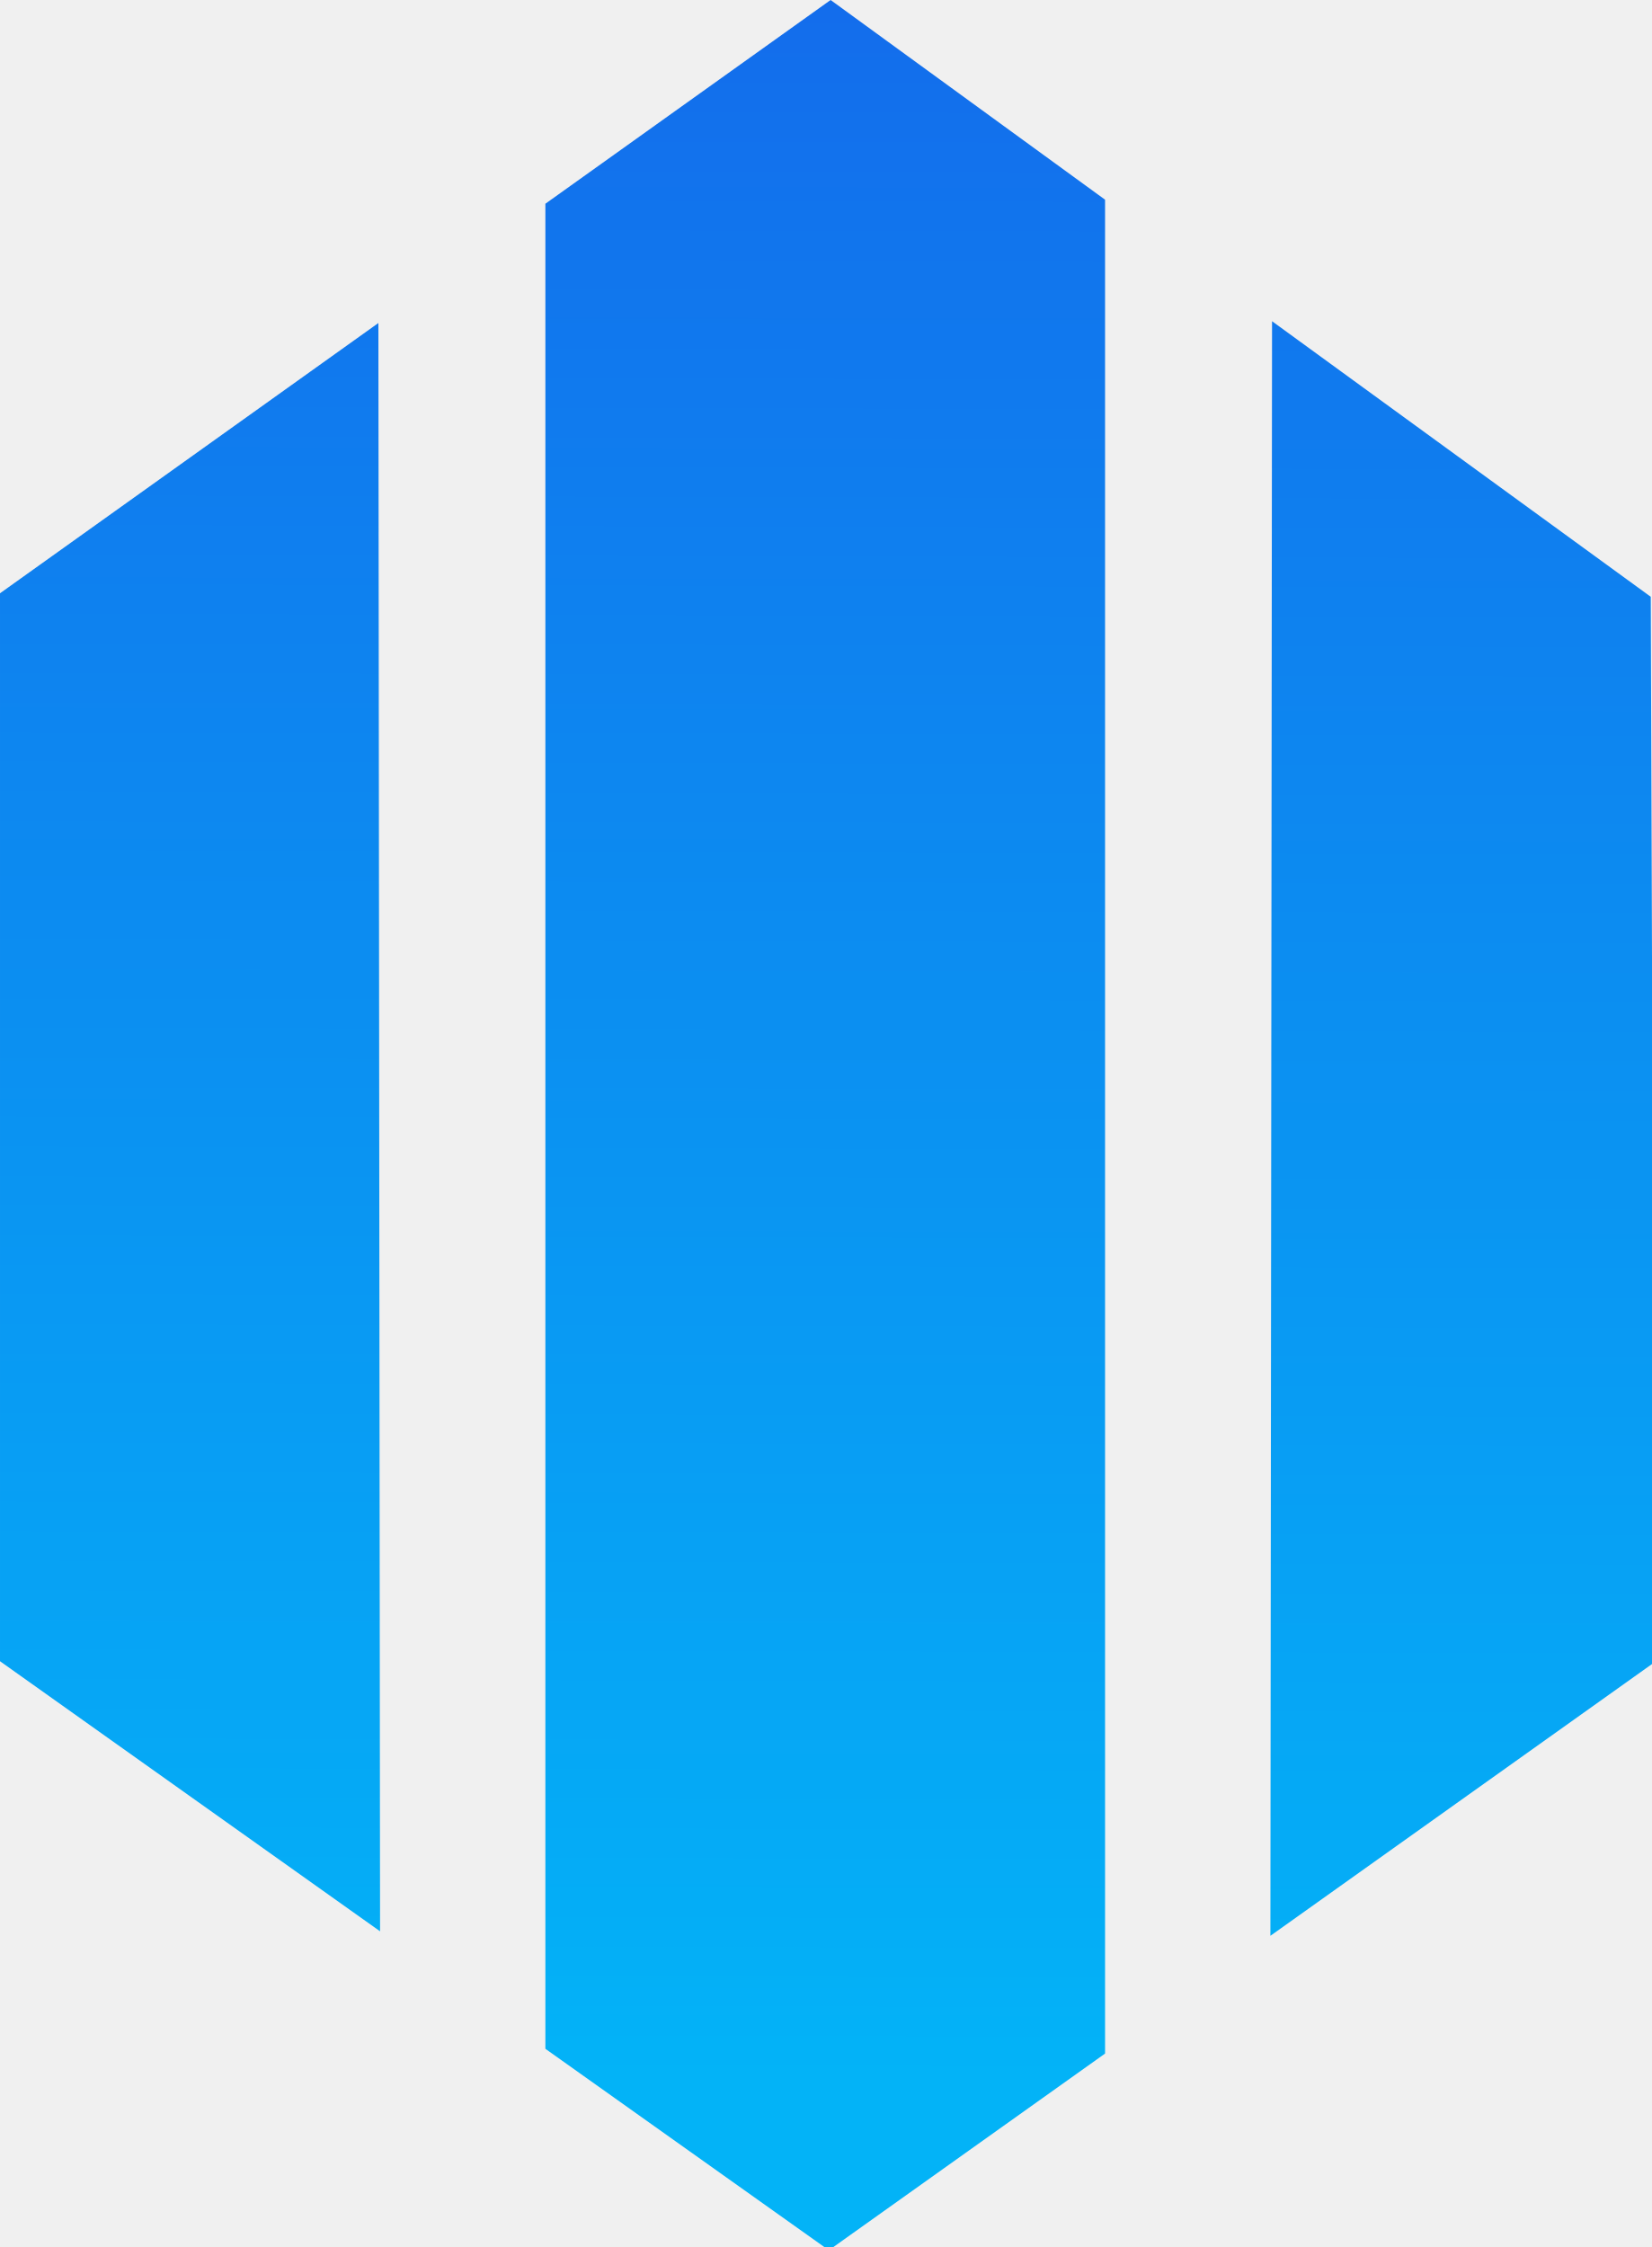
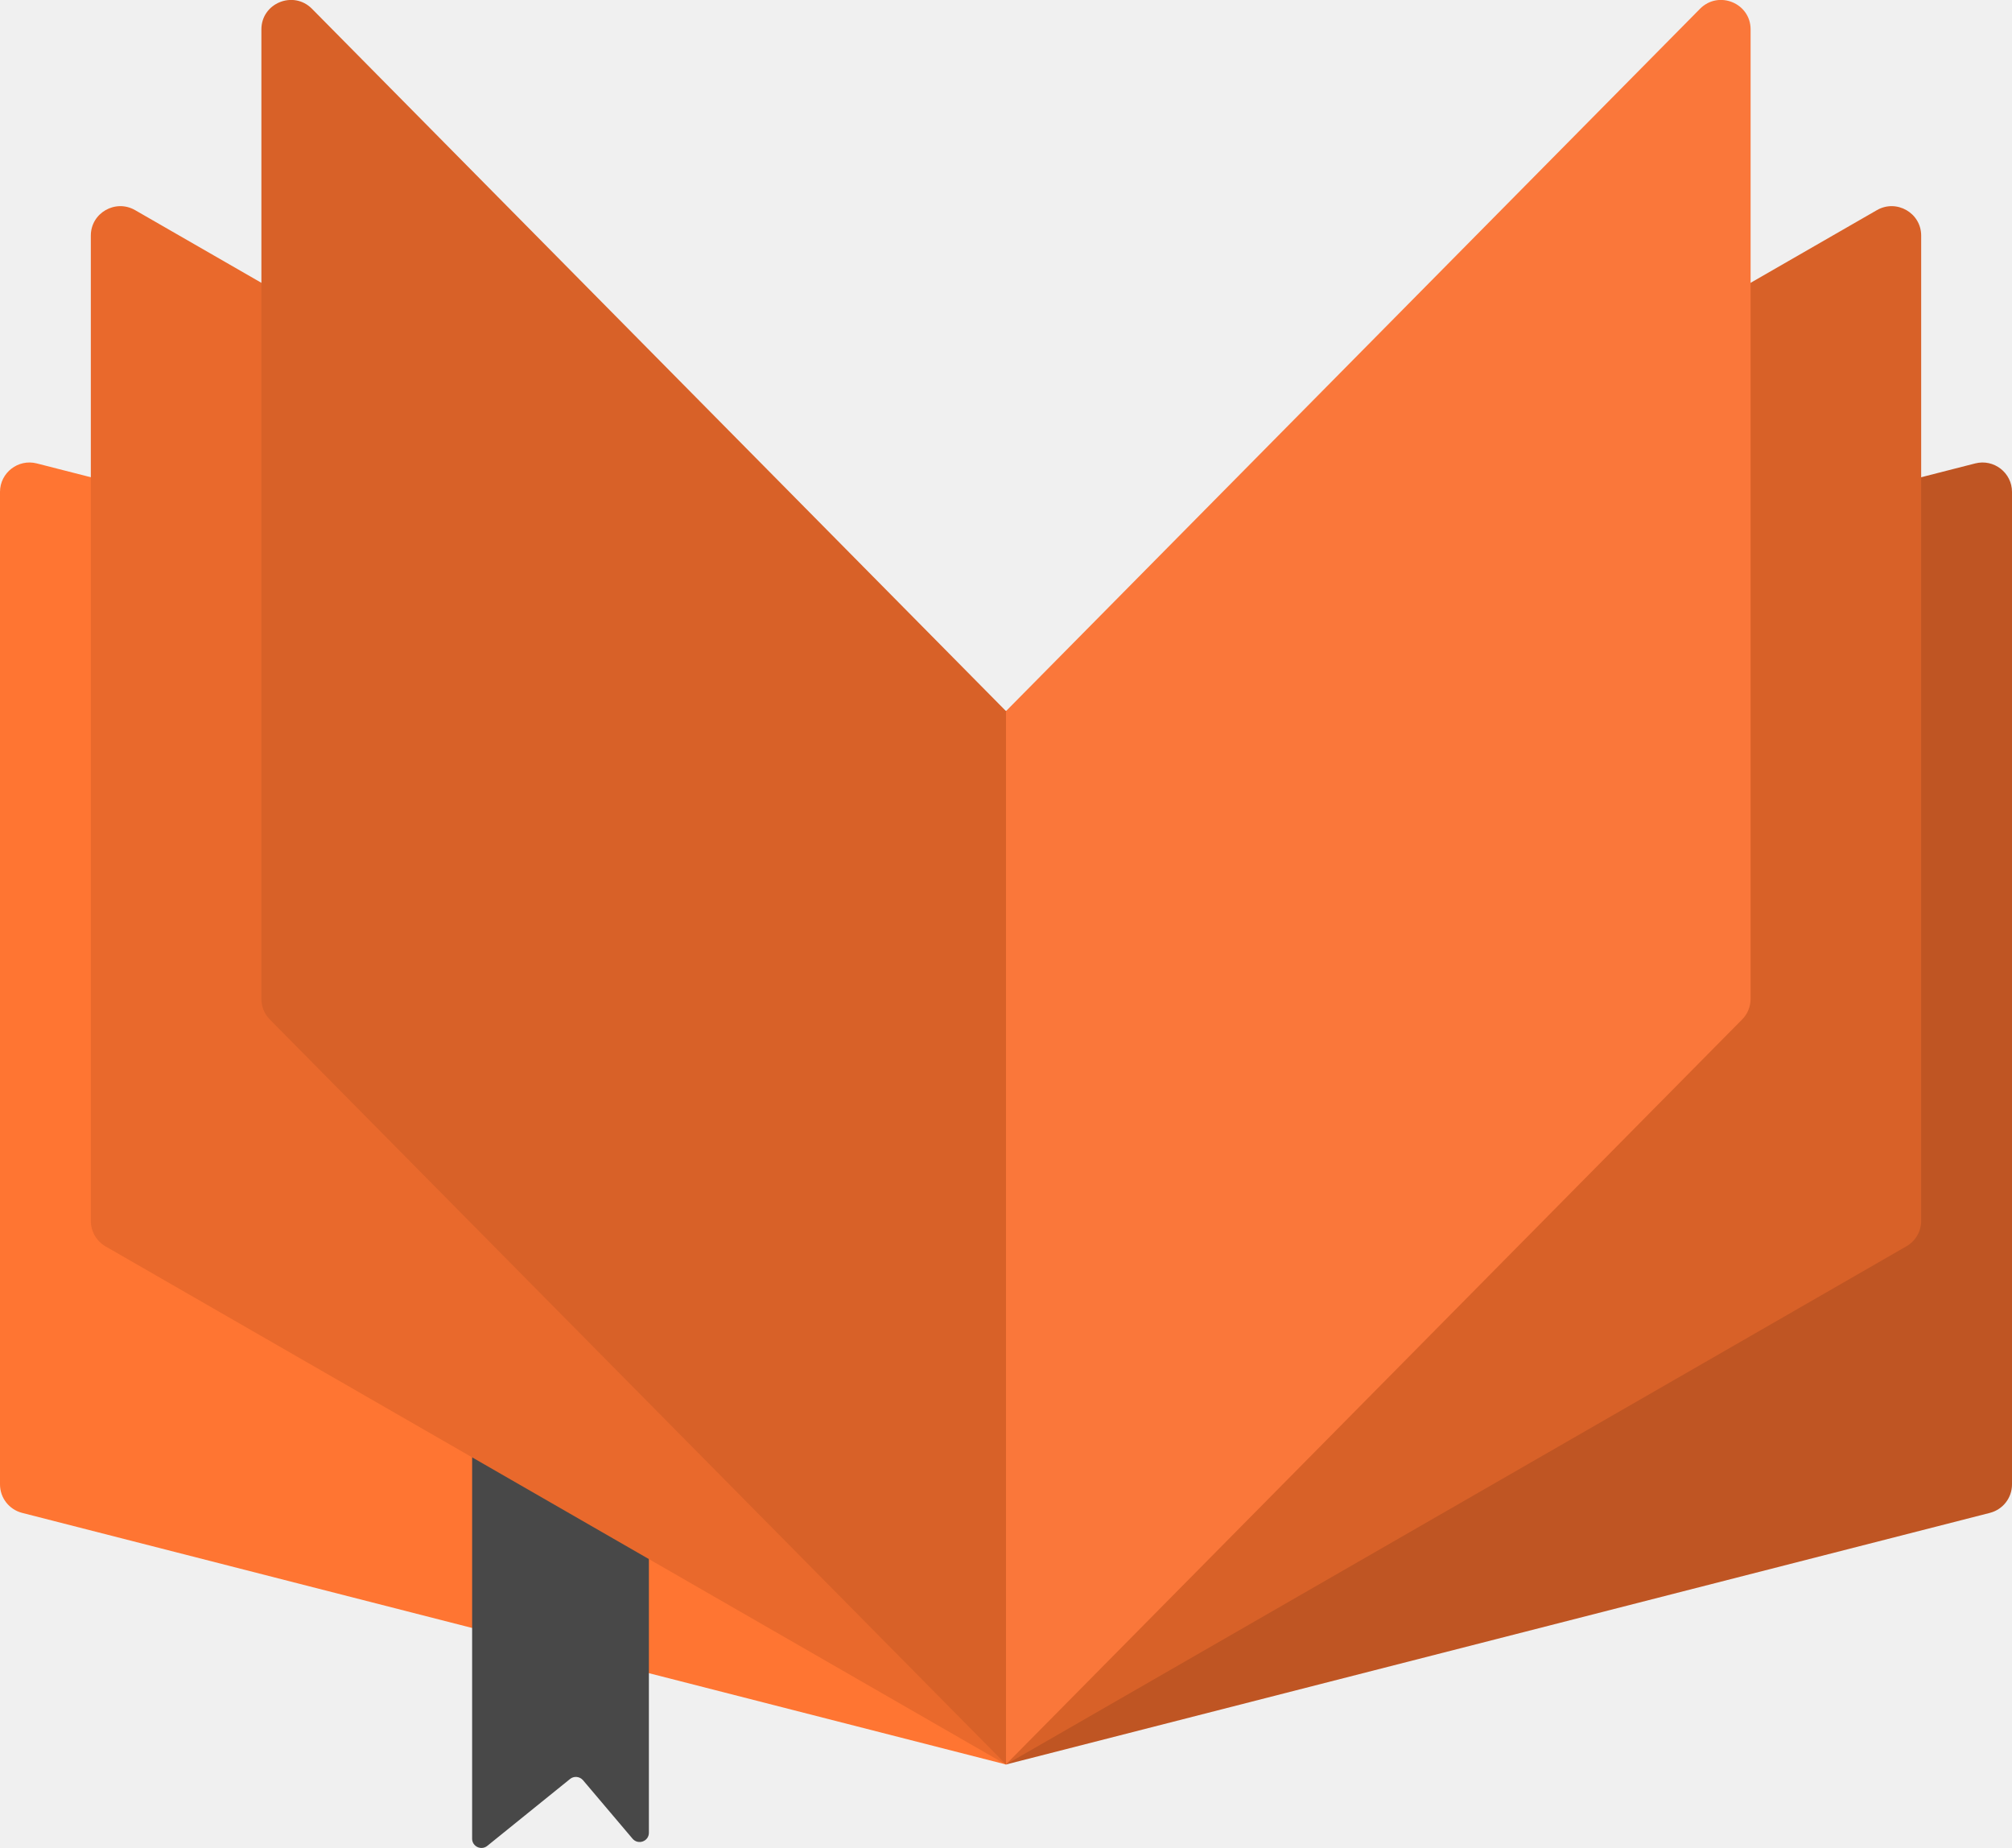
- <svg xmlns="http://www.w3.org/2000/svg" viewbox="0 0 330 449" width="330" height="449">
+ <svg xmlns="http://www.w3.org/2000/svg" width="49" height="45" viewBox="0 0 49 45" fill="none">
+   <g clip-path="url(#clip0_36_604)">
+     <path d="M24.5 42.968L0.539 36.841C0.221 36.759 0 36.476 0 36.147V11.979C0 11.512 0.442 11.169 0.896 11.285L24.5 17.32V42.968Z" fill="#FF7532" />
+     <path d="M11.498 17.22V44.775C11.498 44.964 11.72 45.07 11.868 44.949L13.883 43.321C13.977 43.243 14.118 43.258 14.198 43.35L15.405 44.775C15.541 44.935 15.803 44.84 15.803 44.63V20.085C15.803 19.896 15.728 19.715 15.594 19.579L12.729 16.712C12.278 16.26 11.503 16.579 11.503 17.218L11.498 17.22Z" fill="#484848" />
+     <path d="M2.212 29.73V5.737C2.212 5.185 2.812 4.842 3.29 5.117L24.5 17.322V42.97L2.571 30.352C2.348 30.223 2.212 29.986 2.212 29.732V29.73Z" fill="#E9692C" />
+     <path d="M6.366 24.324V0.716C6.366 0.075 7.146 -0.242 7.597 0.213L24.5 17.317V42.965L6.573 24.828C6.439 24.695 6.366 24.513 6.366 24.324Z" fill="#D86128" />
+     <path d="M24.5 42.968L48.461 36.841C48.779 36.759 49 36.476 49 36.147V11.979C49 11.512 48.558 11.169 48.104 11.285L24.5 17.32V42.968Z" fill="#BF5523" />
+     <path d="M24.5 42.968L46.429 30.349C46.652 30.221 46.788 29.984 46.788 29.73V5.737C46.788 5.185 46.188 4.842 45.71 5.117L24.5 17.322V42.97V42.968Z" fill="#D86128" />
+     <path d="M42.634 24.324V0.716C42.634 0.075 41.855 -0.242 41.403 0.213L24.5 17.317V42.965L42.428 24.825C42.561 24.692 42.634 24.511 42.634 24.322V24.324Z" fill="#FA773A" />
+   </g>
  <defs>
-     <linearGradient id="11956460434563971503" x1="246.133" x2="245.778" y1="62.311" y2="213.067" gradientTransform="matrix(0.008899157,0,0,0.006542917,-1.698091,-0.4695391)">
-       <stop stop-color="#1468eb" />
-       <stop offset="1" stop-color="#03b3f7" />
-     </linearGradient>
+     <clipPath id="clip0_36_604">
+       <rect width="49" height="45" fill="white" />
+     </clipPath>
  </defs>
-   <g transform="matrix(1,0,0,1,-84.70231,-25.17517)">
-     <g>
-       <g>
-         <g transform="matrix(2.94202,0,0,2.94202,-476.6788,-185.9529)">
-           <path d="M265.87,211.241C265.87,211.241 265.87,85.326 265.87,85.326 C265.87,85.326 247.23,71.763 247.23,71.763 C247.23,71.763 227.857,85.601 227.857,85.601 C227.857,85.601 227.857,210.917 227.857,210.917 C227.857,210.917 247.111,224.6 247.111,224.6 C247.111,224.6 265.87,211.241 265.87,211.241 L 265.87,211.241 ZM277.1,203.243C277.1,203.243 303.185,184.666 303.185,184.666 C303.185,184.666 302.933,112.296 302.933,112.296 C302.933,112.296 277.212,93.58 277.212,93.58 C277.212,93.58 277.1,203.243 277.1,203.243 L 277.1,203.243 ZM216.629,202.937C216.629,202.937 216.515,93.702 216.515,93.702 C216.515,93.702 190.815,112.059 190.815,112.059 C190.815,112.059 190.815,184.593 190.815,184.593 C190.815,184.593 216.629,202.937 216.629,202.937 L 216.629,202.937 Z" transform="" fill="url('#11956460434563971503')" />
-         </g>
-         <path d="" transform="matrix(1,0,0,1,0,18.00272)" fill="none" stroke="#454445" />
-       </g>
-     </g>
-   </g>
</svg>
